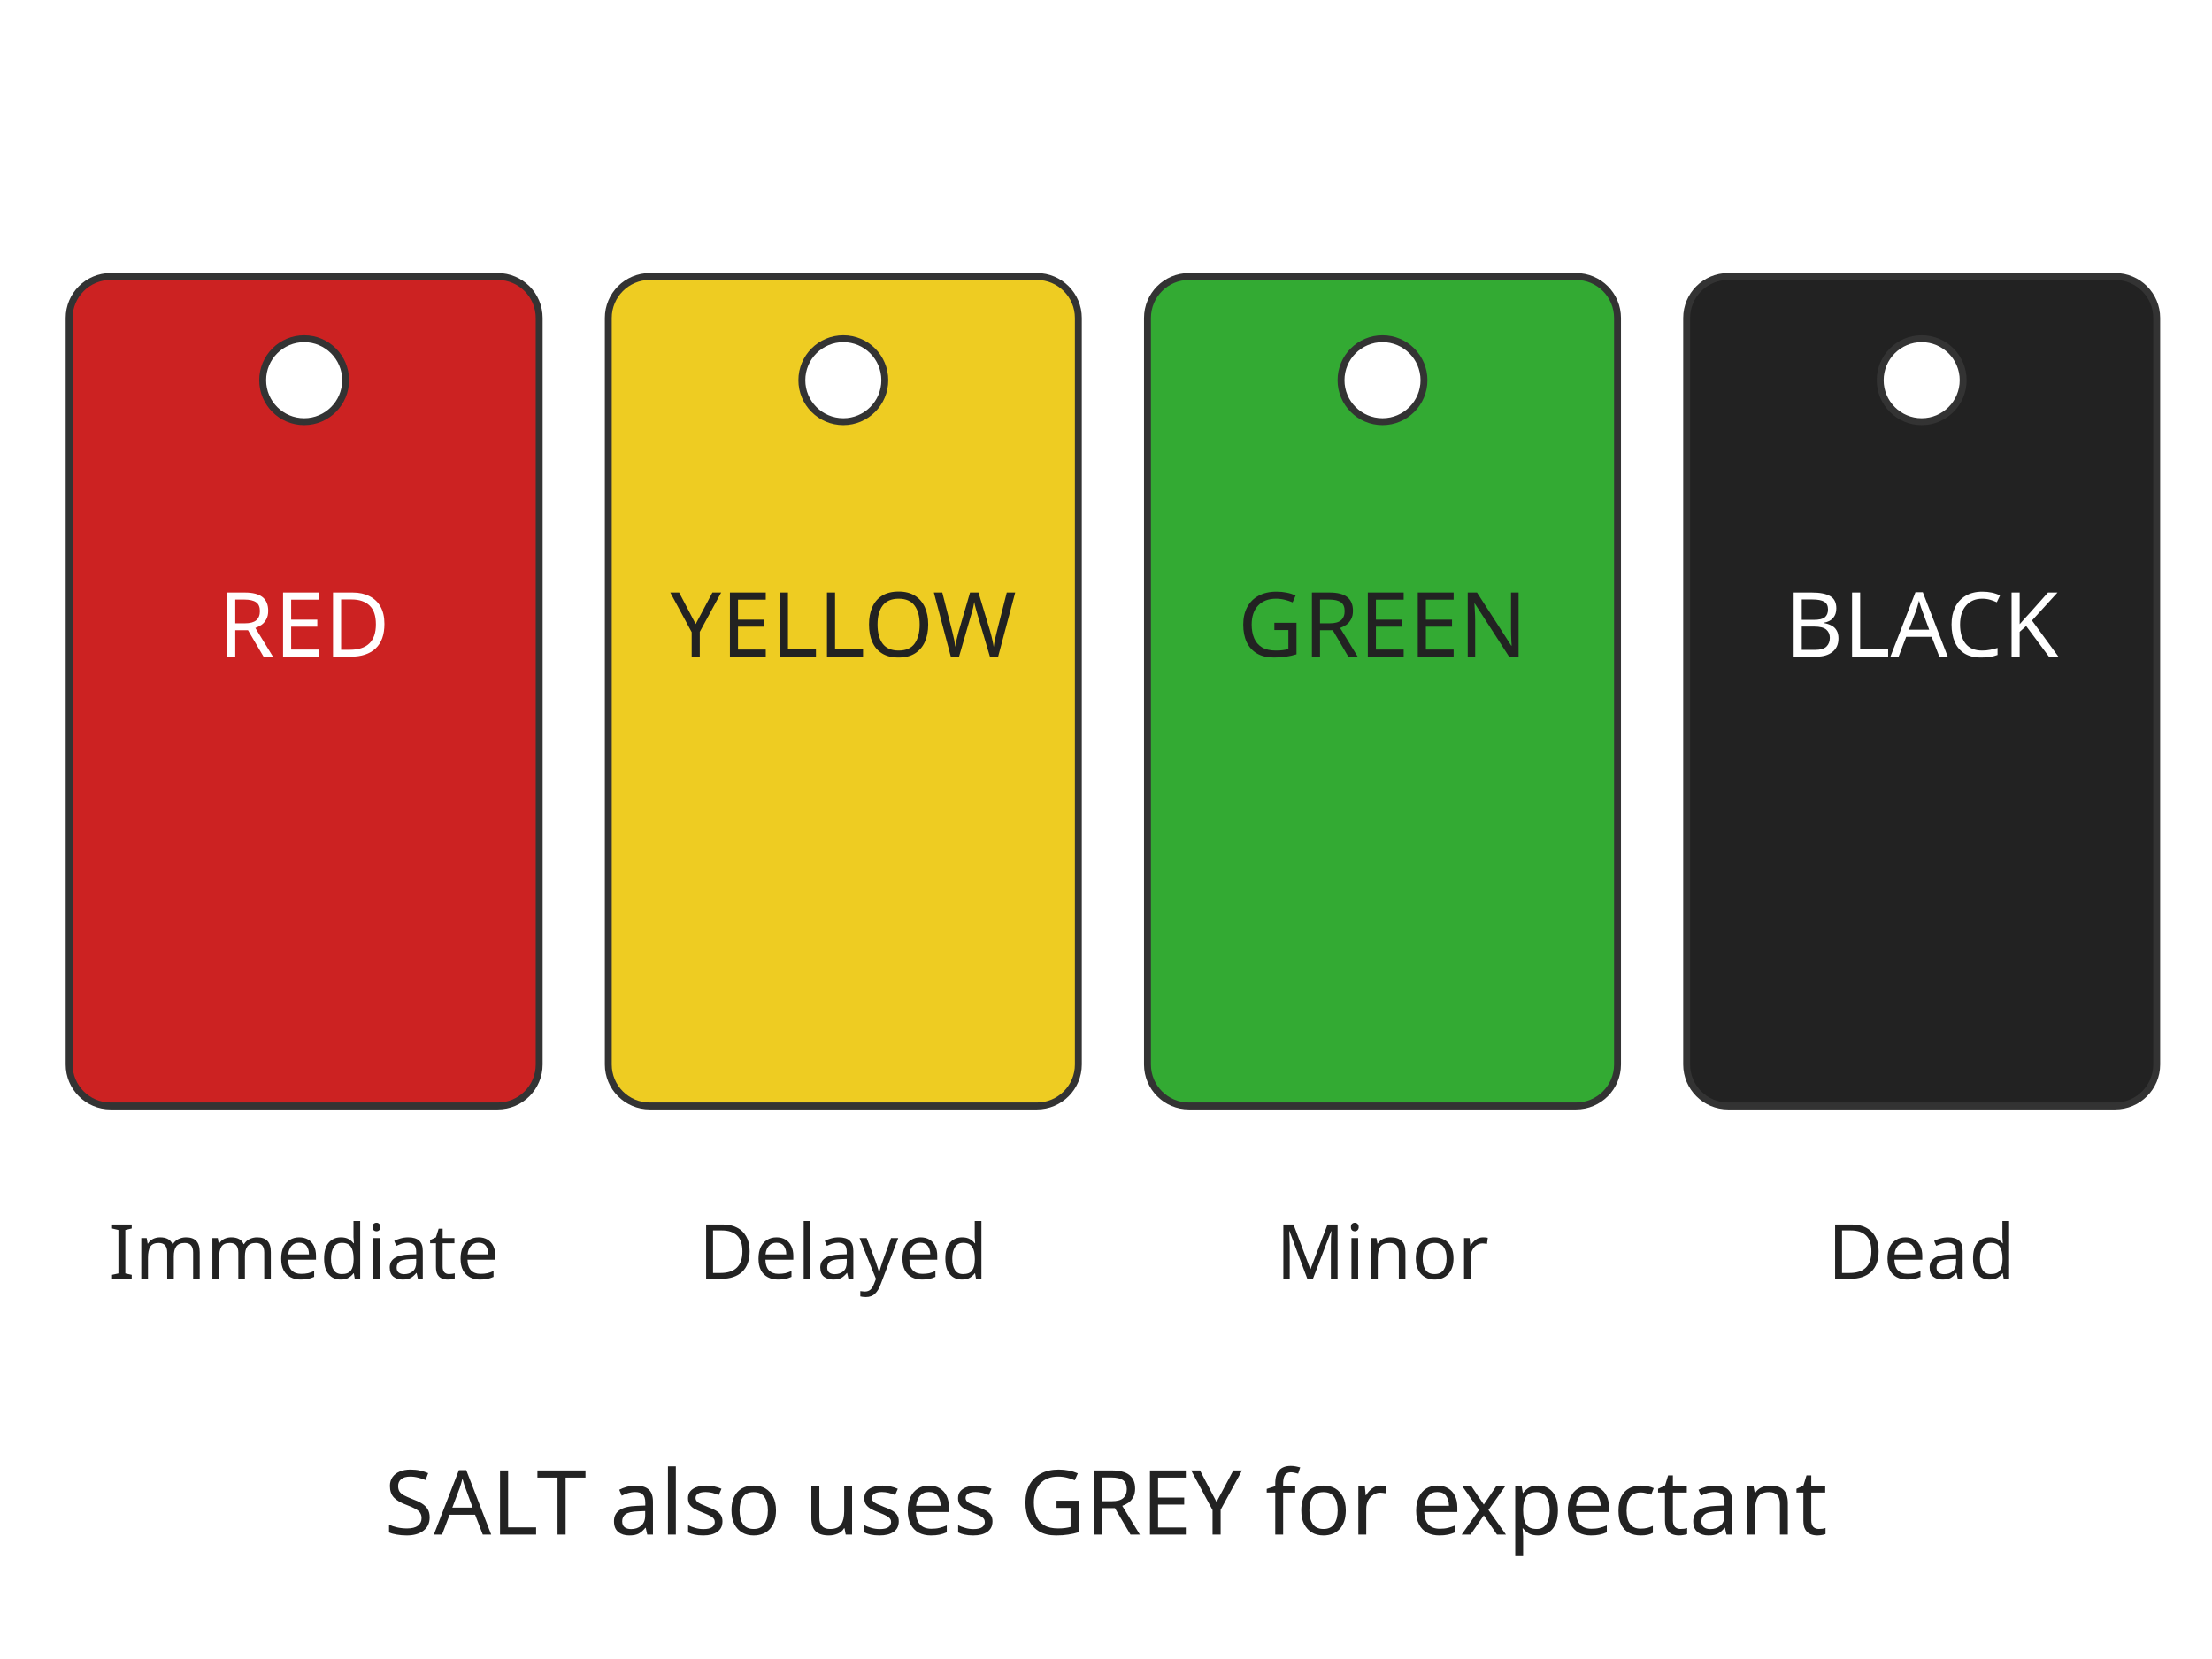
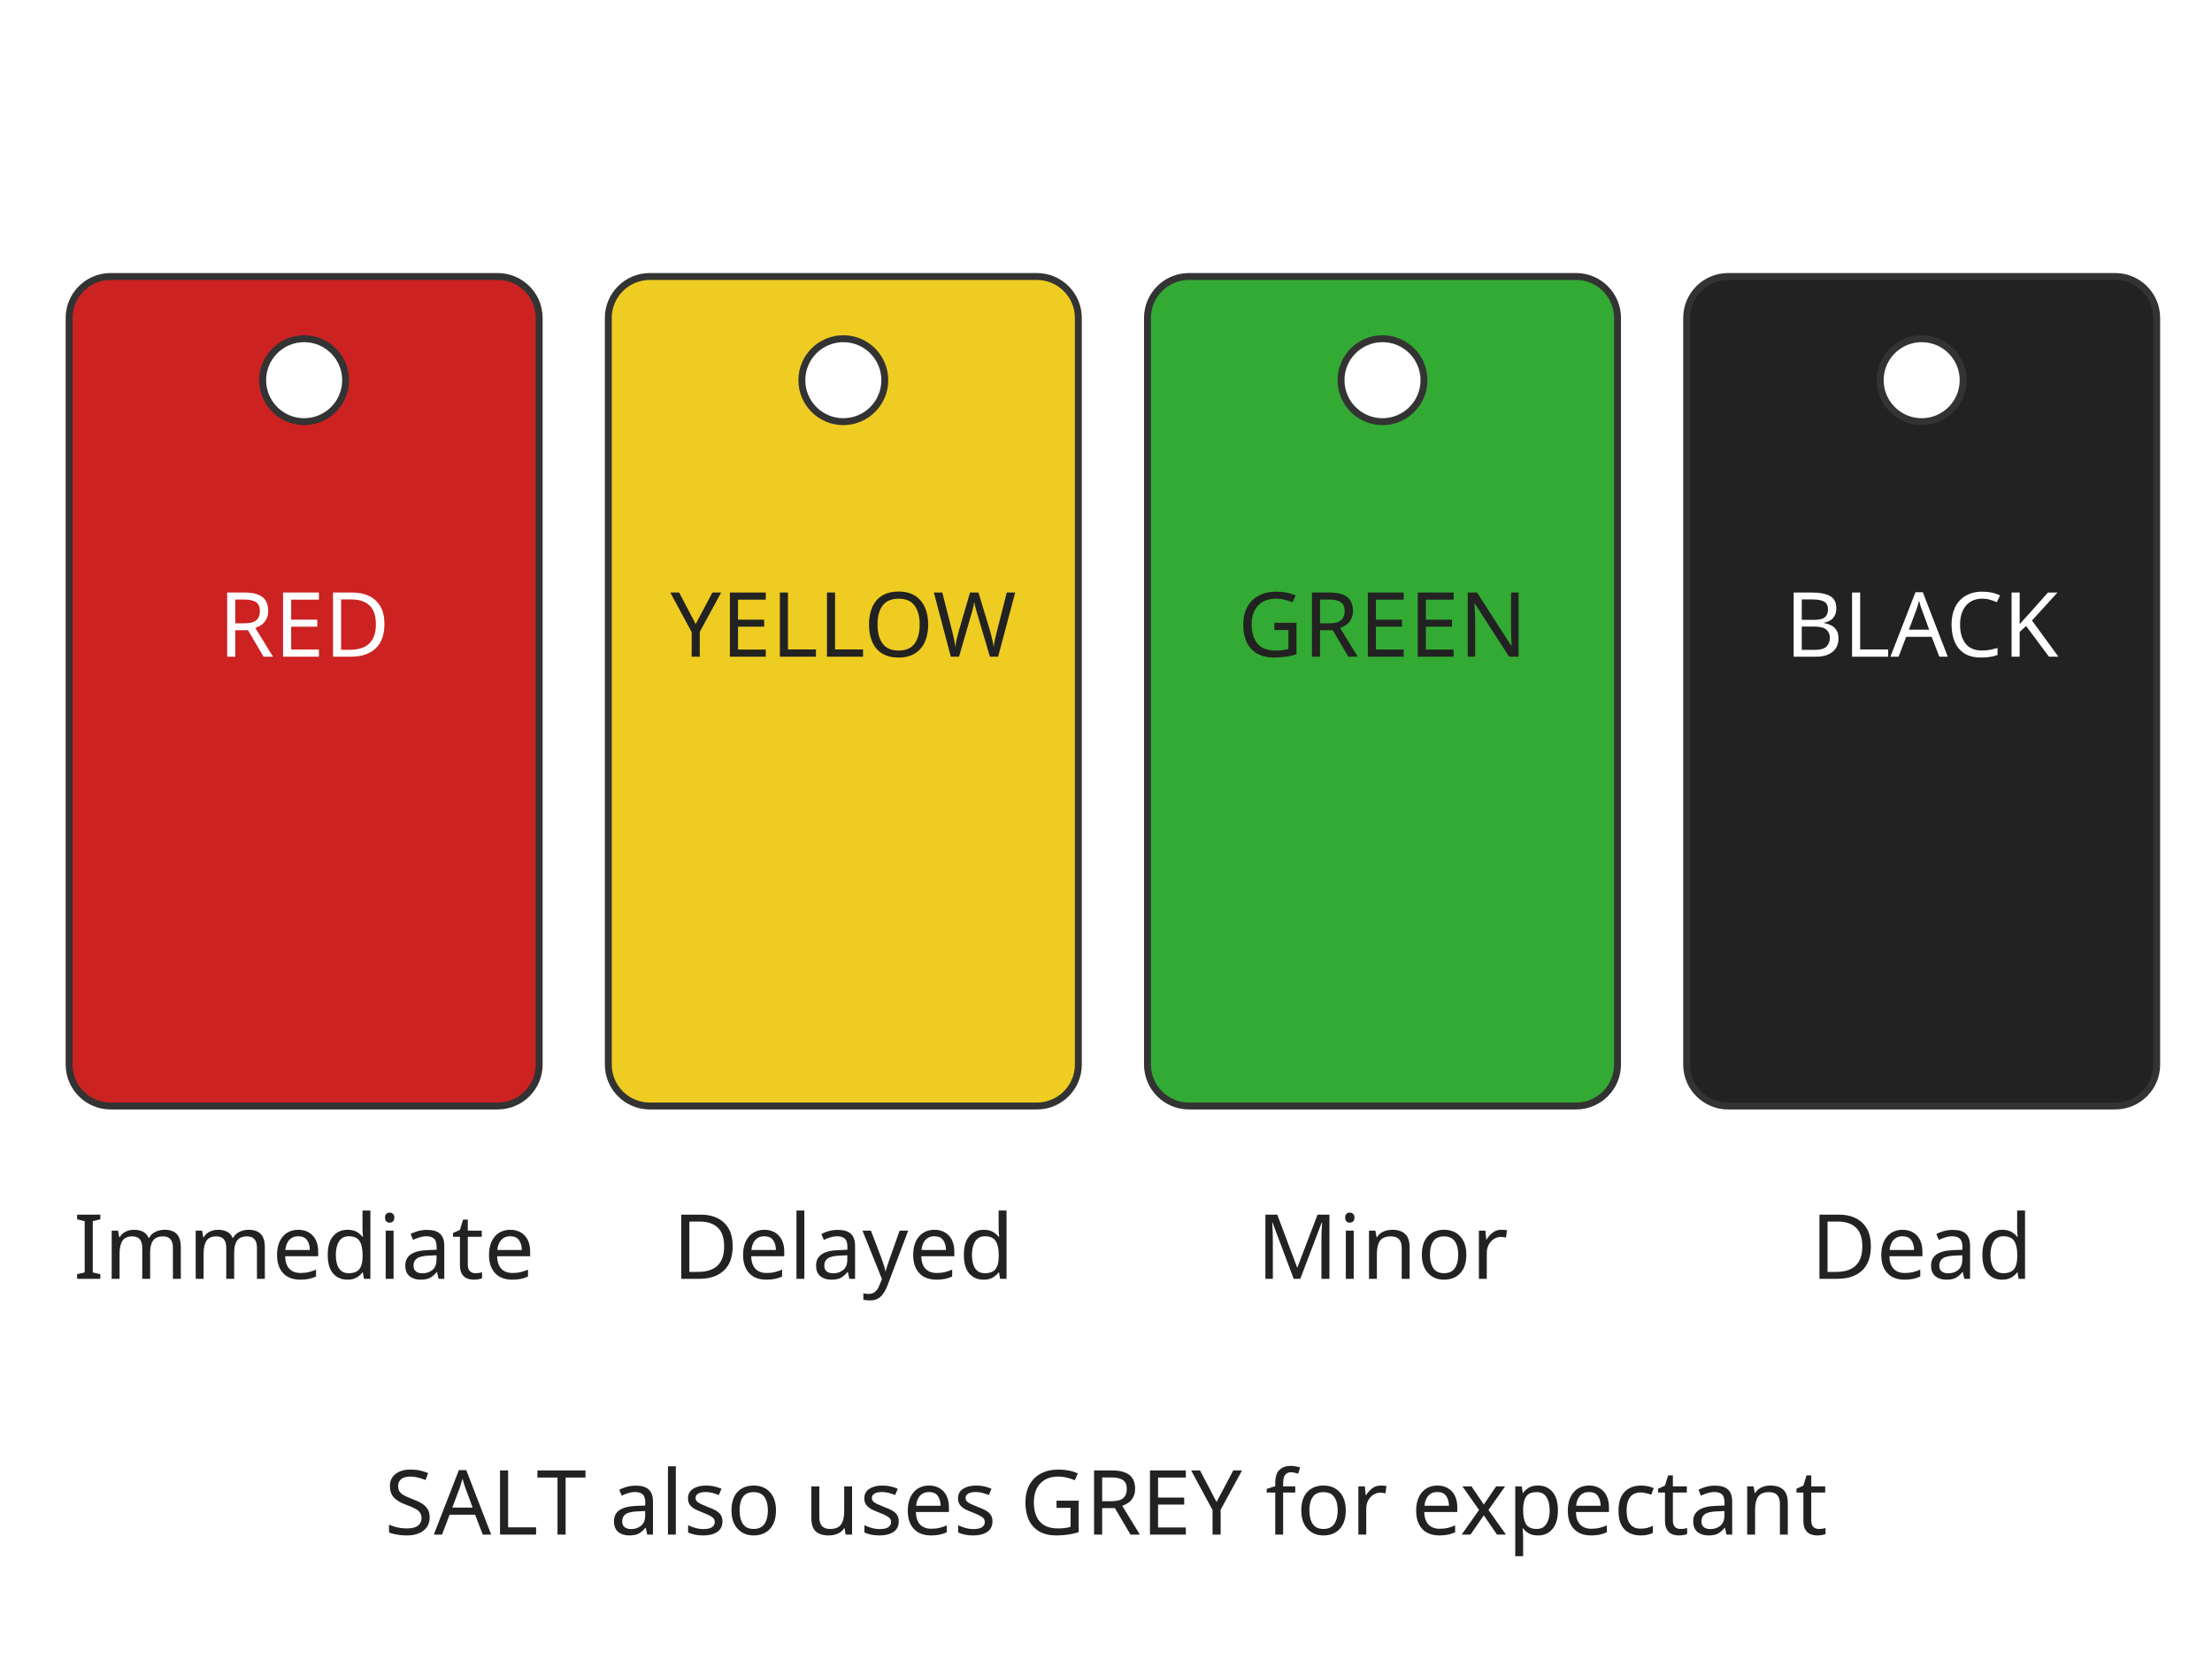
<svg xmlns="http://www.w3.org/2000/svg" viewBox="0 0 320 240" width="320" height="240" role="img" aria-label="Triage tag colors: red immediate, yellow delayed, green minor, black dead">
  <rect width="320" height="240" fill="#fff" />
  <g font-family="sans-serif" font-size="15" fill="#222">
    <rect x="10" y="40" width="68" height="120" rx="6" fill="#c22" stroke="#333" />
    <circle cx="44" cy="55" r="6" fill="#fff" stroke="#333" />
    <text x="44" y="95" text-anchor="middle" font-size="13" fill="#fff">RED</text>
-     <text x="44" y="185" text-anchor="middle" font-size="11" fill="#222">Immediate</text>
+     <text x="44" y="185" text-anchor="middle" font-size="13" fill="#222">Immediate</text>
    <rect x="88" y="40" width="68" height="120" rx="6" fill="#ec2" stroke="#333" />
    <circle cx="122" cy="55" r="6" fill="#fff" stroke="#333" />
    <text x="122" y="95" text-anchor="middle" font-size="13" fill="#222">YELLOW</text>
-     <text x="122" y="185" text-anchor="middle" font-size="11" fill="#222">Delayed</text>
+     <text x="122" y="185" text-anchor="middle" font-size="13" fill="#222">Delayed</text>
    <rect x="166" y="40" width="68" height="120" rx="6" fill="#3a3" stroke="#333" />
    <circle cx="200" cy="55" r="6" fill="#fff" stroke="#333" />
    <text x="200" y="95" text-anchor="middle" font-size="13" fill="#222">GREEN</text>
-     <text x="200" y="185" text-anchor="middle" font-size="11" fill="#222">Minor</text>
+     <text x="200" y="185" text-anchor="middle" font-size="13" fill="#222">Minor</text>
    <rect x="244" y="40" width="68" height="120" rx="6" fill="#222" stroke="#333" />
    <circle cx="278" cy="55" r="6" fill="#fff" stroke="#333" />
    <text x="278" y="95" text-anchor="middle" font-size="13" fill="#fff">BLACK</text>
-     <text x="278" y="185" text-anchor="middle" font-size="11" fill="#222">Dead</text>
+     <text x="278" y="185" text-anchor="middle" font-size="13" fill="#222">Dead</text>
    <text x="160" y="222" text-anchor="middle" font-size="13" fill="#222">SALT also uses GREY for expectant</text>
  </g>
</svg>
